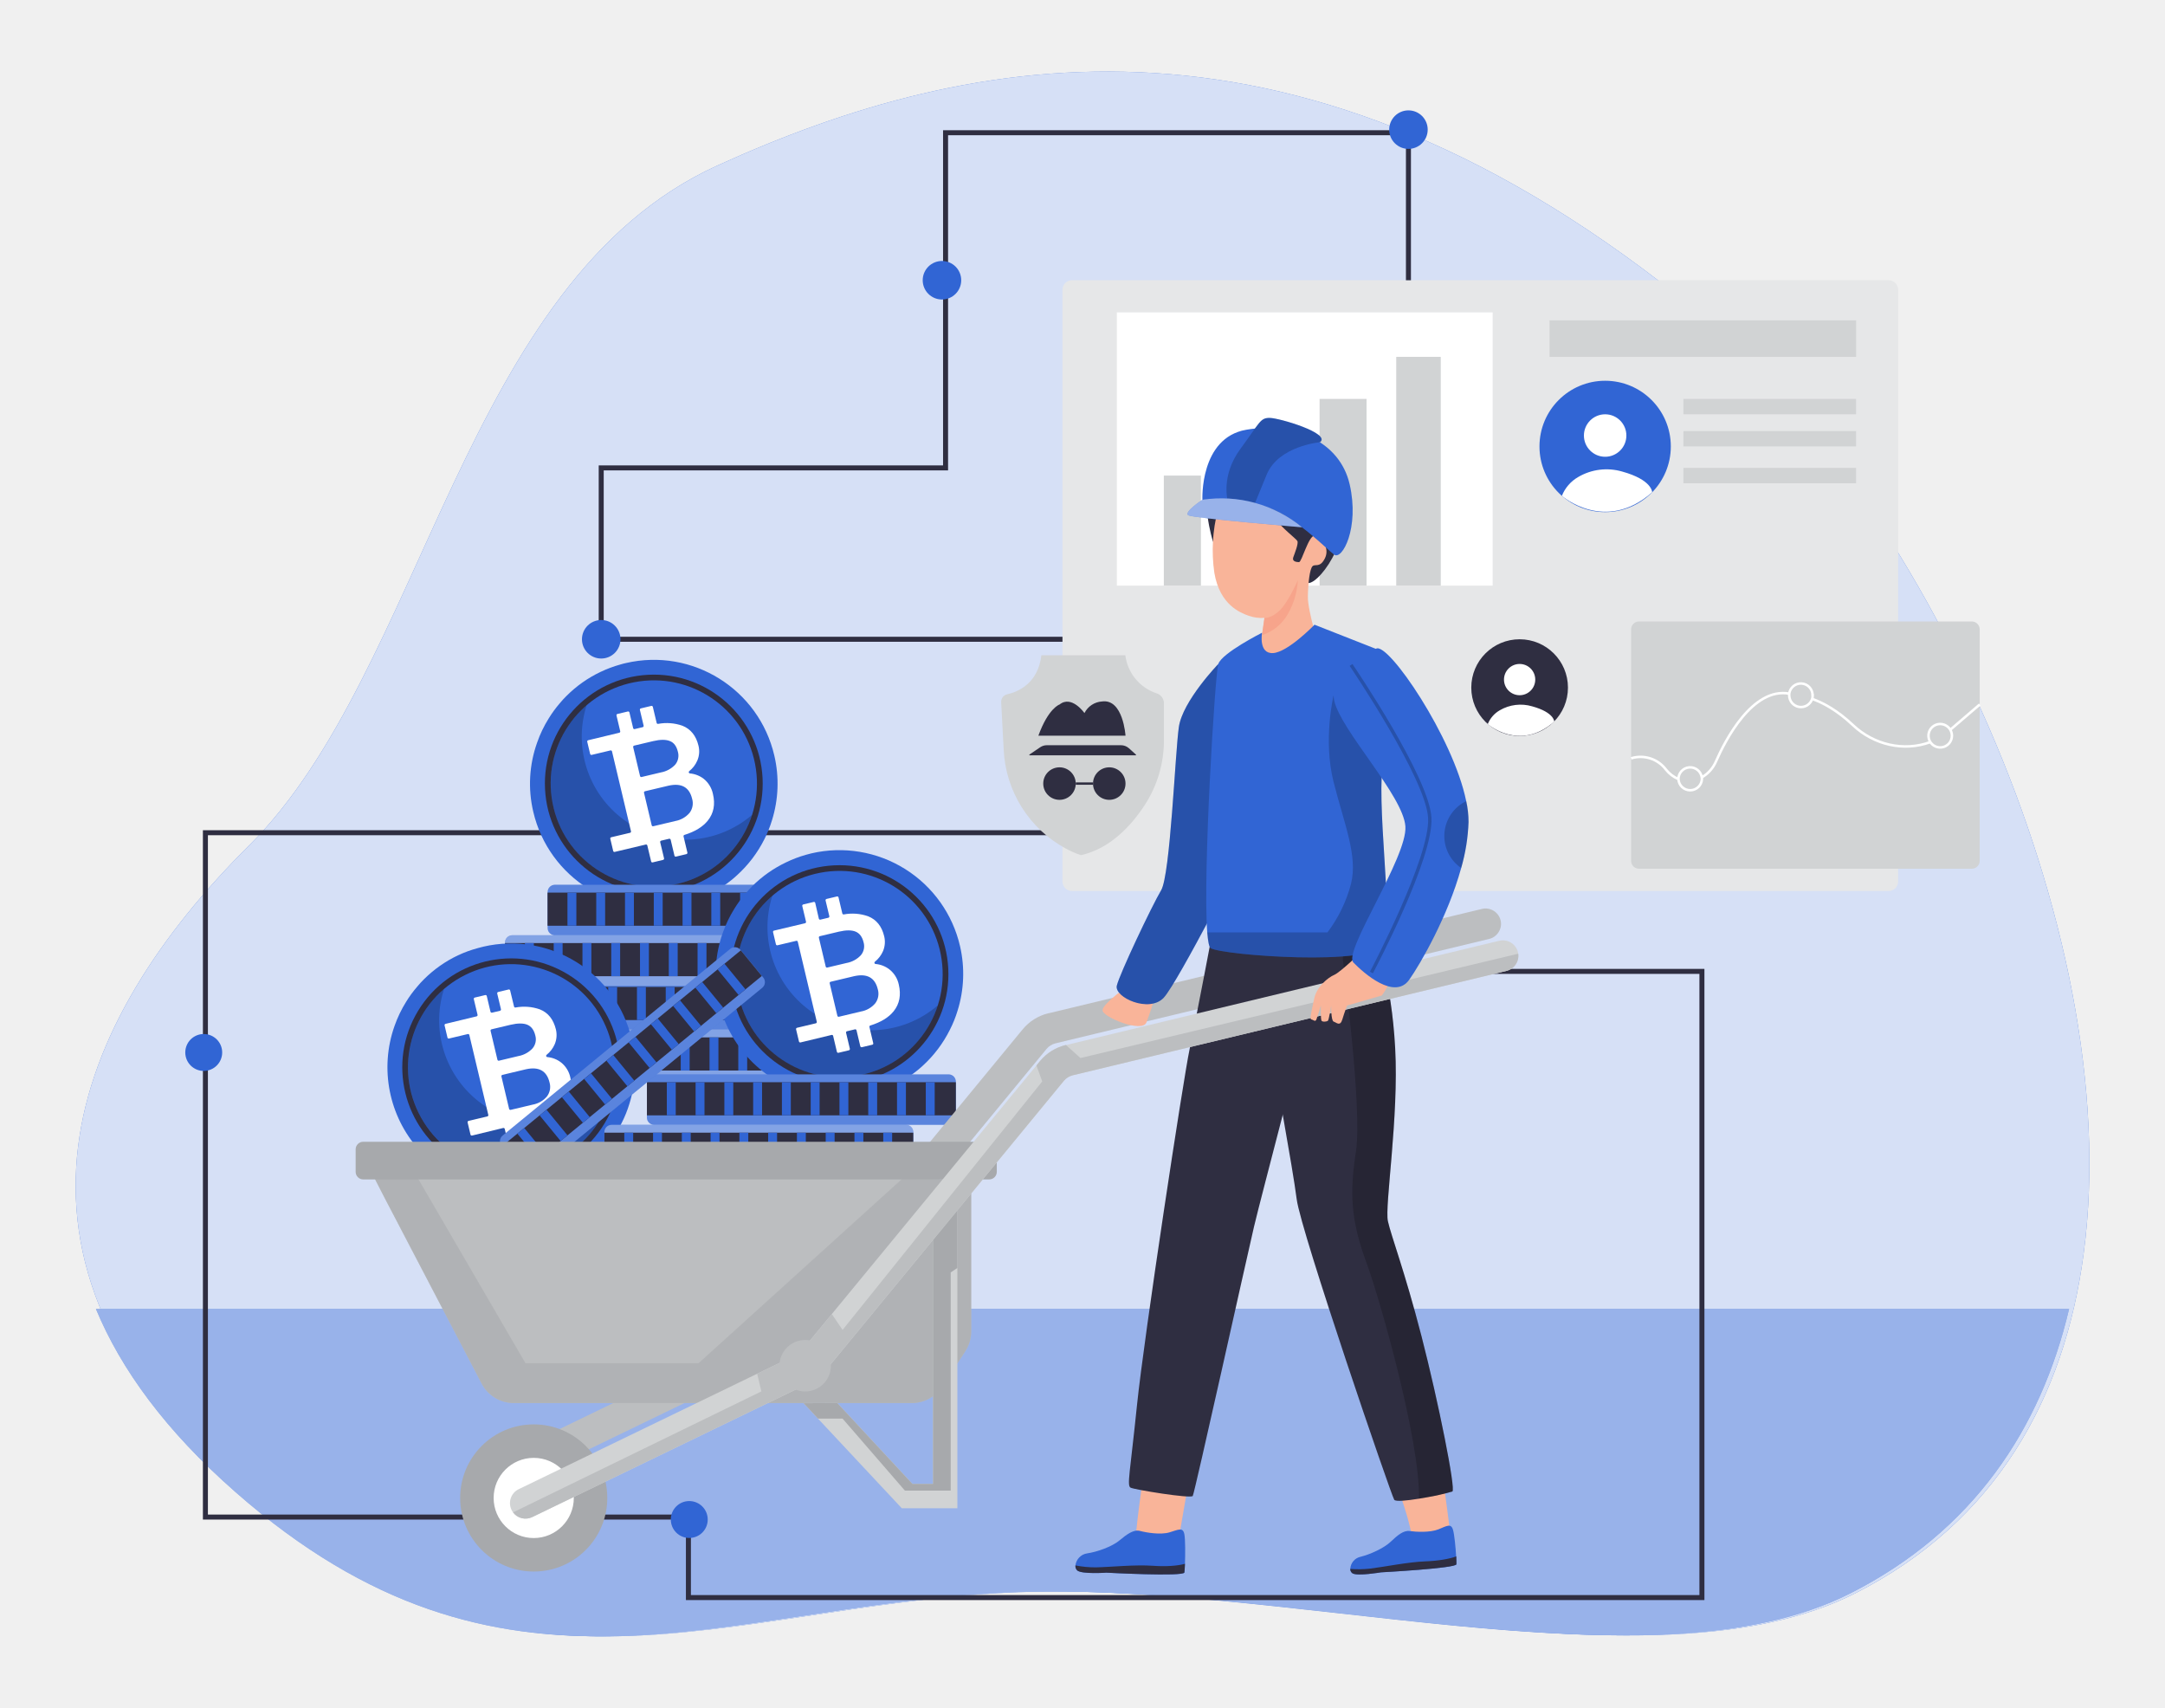
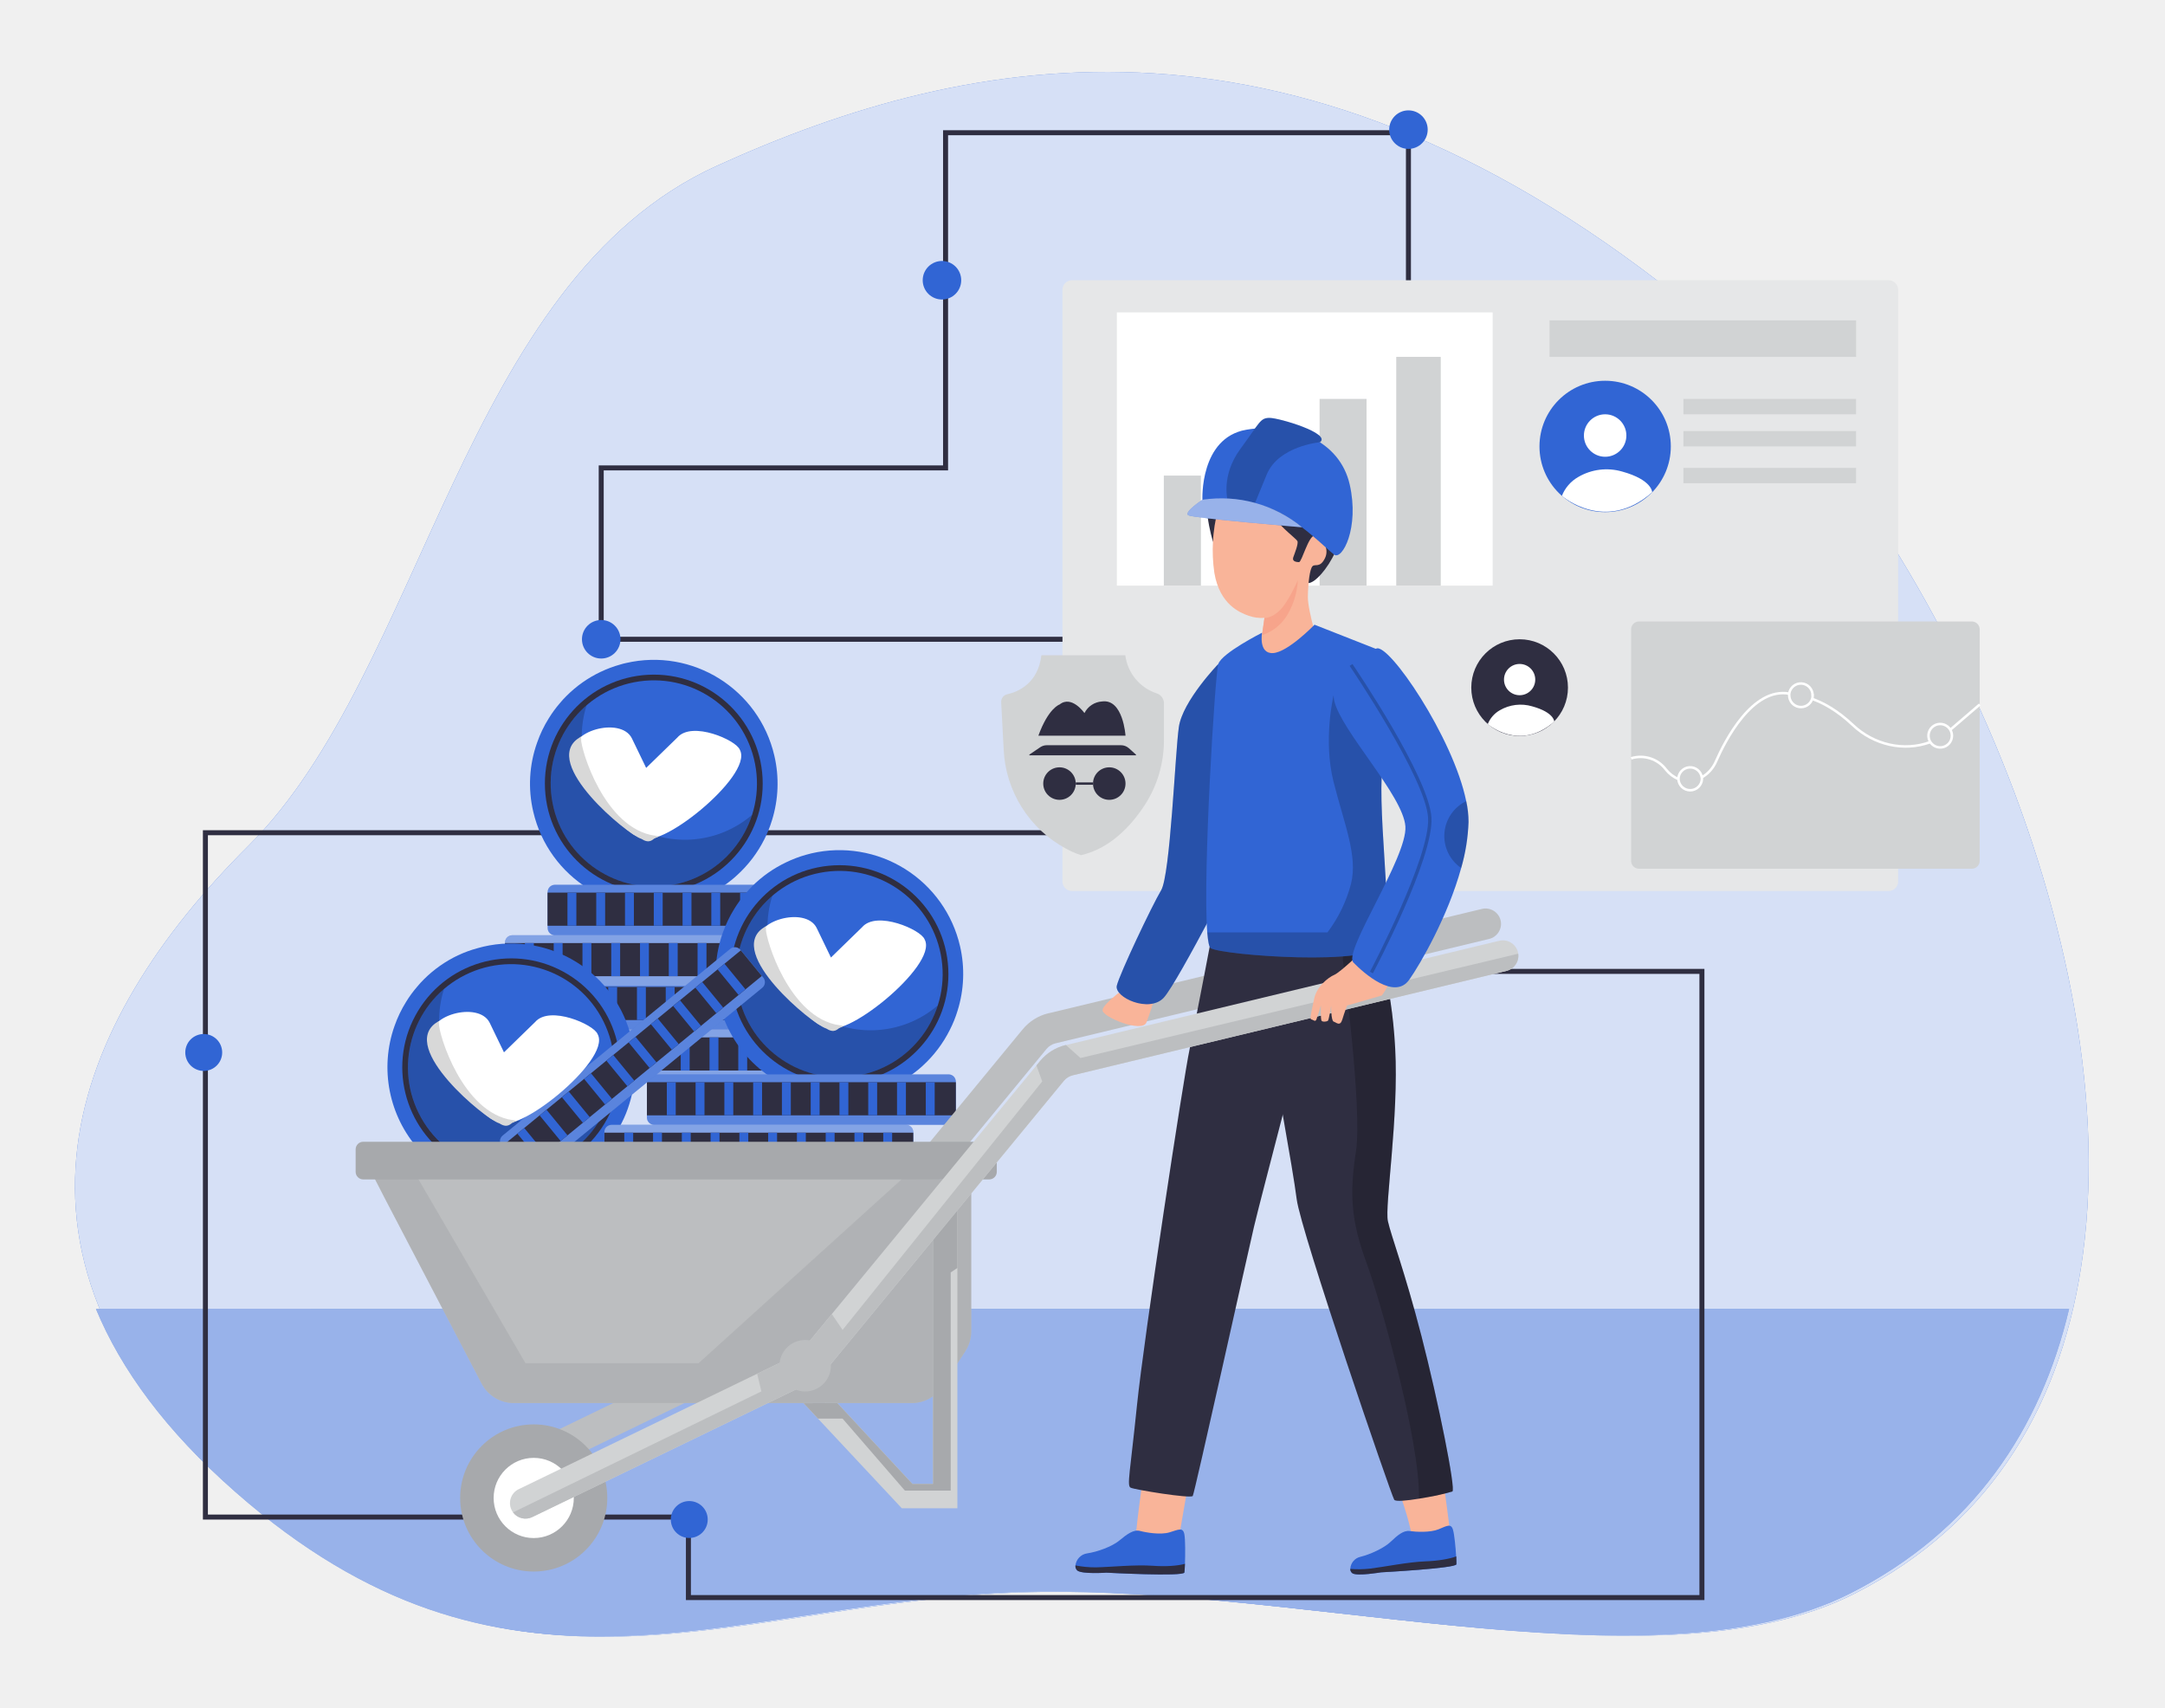
<svg xmlns="http://www.w3.org/2000/svg" id="e7f39c40-0085-46c6-a680-186a893f7a87" data-name="Layer 1" width="865.76" height="682.89" viewBox="0 0 865.76 682.89">
-   <g id="fc31a40d-3507-4bf0-9b18-46605d0ce72c" data-name="freepik--background-simple--inject-1">
+   <g id="fc31a40d-3507-4bf0-9b18-46605d0ce72c" data-name="freepik--background-simple--inject-1" transform="matrix(1, 0, 0, 1, -0.271575, 0.135787)">
    <path d="M833.22,501.23c17.43-131-67.13-305-154.65-376.84C520.45-5.36,389.08,19.73,286.89,66.18S170.21,267.83,99.65,338-11,502.62,96,596.61s193.49,46.23,305.31,40.26,260.31,41,340.59.17C798,608.56,825.58,559.17,833.22,501.23Z" fill="#3165D4" />
    <path d="M833.22,501.23c17.43-131-67.13-305-154.65-376.84C520.45-5.36,389.08,19.73,286.89,66.18S170.21,267.83,99.65,338-11,502.62,96,596.61s193.49,46.23,305.31,40.26,260.31,41,340.59.17C798,608.56,825.58,559.17,833.22,501.23Z" fill="#fff" opacity="0.8" style="isolation:isolate" />
  </g>
  <g id="b5e6a109-0cb2-406d-ba1f-543b6e0728a7" data-name="freepik--Floor--inject-1">
    <path d="M38.36,523.35c10,24.14,27.87,48.72,55.81,73.23,107.05,94,193.48,46.22,305.31,40.25s260.31,41,340.58.17c48.77-24.78,76-65.44,87.35-113.69Z" fill="#3165D4" />
    <path d="M38.36,523.35c10,24.14,27.87,48.72,55.81,73.23,107.05,94,193.48,46.22,305.31,40.25s260.31,41,340.58.17c48.77-24.78,76-65.44,87.35-113.69Z" fill="#fff" opacity="0.5" style="isolation:isolate" />
  </g>
  <polygon points="681.58 639.76 274.29 639.76 274.29 607.57 81.14 607.57 81.14 331.95 424.87 331.95 424.87 333.95 83.14 333.95 83.14 605.57 276.29 605.57 276.29 637.76 679.58 637.76 679.58 389.39 587.26 389.39 587.26 387.39 681.58 387.39 681.58 639.76" fill="#2f2e41" />
  <rect x="424.87" y="112.05" width="334.17" height="244.2" rx="3.79" fill="#e6e7e8" />
  <rect x="652.26" y="248.48" width="139.4" height="98.87" rx="3.16" fill="#d1d3d4" />
  <rect x="446.62" y="124.9" width="150.28" height="109.25" fill="#fff" />
  <rect x="465.4" y="190.15" width="14.83" height="44" fill="#d1d3d4" />
  <rect x="496.05" y="172.35" width="19.77" height="61.79" fill="#d1d3d4" />
  <rect x="527.69" y="159.5" width="18.78" height="74.65" fill="#d1d3d4" />
  <rect x="558.34" y="142.69" width="17.8" height="91.45" fill="#d1d3d4" />
  <rect x="619.64" y="128.09" width="122.6" height="14.6" fill="#d1d3d4" />
  <rect x="673.18" y="159.5" width="69.05" height="6.14" fill="#d1d3d4" />
  <rect x="673.18" y="172.35" width="69.05" height="6.14" fill="#d1d3d4" />
  <rect x="673.18" y="187.08" width="69.05" height="6.14" fill="#d1d3d4" />
  <circle cx="641.88" cy="178.5" r="26.26" fill="#3165D4" />
  <circle cx="641.88" cy="174.14" r="8.49" fill="#fff" />
  <path d="M631.08,190.74a15.09,15.09,0,0,0-6.5,7.51s17.3,15.23,36.1-1.43c0,0,.09-4.94-12-8.28A22.39,22.39,0,0,0,631.08,190.74Z" fill="#fff" />
  <circle cx="607.68" cy="274.93" r="19.33" fill="#2f2e41" />
  <circle cx="607.68" cy="271.72" r="6.25" fill="#fff" />
  <path d="M599.73,284a11.08,11.08,0,0,0-4.79,5.52s12.74,11.22,26.58-1c0,0,.07-3.65-8.8-6.1A16.43,16.43,0,0,0,599.73,284Z" fill="#fff" />
  <line x1="791.67" y1="281.68" x2="779.9" y2="291.78" fill="none" stroke="#fff" stroke-miterlimit="10" />
  <path d="M724.66,279.44c4.17,1.47,9.93,4.46,16.3,10.48,8.37,7.91,20.4,10.7,30.95,6.79" fill="none" stroke="#fff" stroke-miterlimit="10" />
  <path d="M680.52,310.81a13.47,13.47,0,0,0,5.69-6.39c3.69-8.4,14.61-29.73,29.33-27.08" fill="none" stroke="#fff" stroke-miterlimit="10" />
  <path d="M652.27,303.2a12.71,12.71,0,0,1,13.94,4.52,12.65,12.65,0,0,0,5,3.79" fill="none" stroke="#fff" stroke-miterlimit="10" />
  <path d="M680.58,311.49a4.7,4.7,0,0,1-9.39,0v0a4.69,4.69,0,0,1,9.33-.68A3.82,3.82,0,0,1,680.58,311.49Z" fill="none" stroke="#fff" stroke-miterlimit="10" />
  <path d="M724.88,278a5,5,0,0,1-.22,1.46,4.7,4.7,0,0,1-9.17-1.46,4.48,4.48,0,0,1,0-.64,4.69,4.69,0,0,1,9.34.64Z" fill="none" stroke="#fff" stroke-miterlimit="10" />
  <path d="M780.55,294.16a4.69,4.69,0,1,1-.65-2.38A4.69,4.69,0,0,1,780.55,294.16Z" fill="none" stroke="#fff" stroke-miterlimit="10" />
  <path d="M416.44,262H450a18.46,18.46,0,0,0,12.62,15.25,4.17,4.17,0,0,1,2.83,4v14.71A47.49,47.49,0,0,1,457.69,322c-5.42,8.26-13.8,17.31-25.42,19.92a36.8,36.8,0,0,1-5.91-2.56,47.43,47.43,0,0,1-25-39.67l-1-18.91a3.09,3.09,0,0,1,2.4-3.18C407,276.65,415.09,273.35,416.44,262Z" fill="#d1d3d4" />
  <circle cx="423.68" cy="313.3" r="6.5" fill="#2f2e41" />
  <circle cx="443.58" cy="313.3" r="6.5" fill="#2f2e41" />
  <rect x="430.19" y="312.83" width="6.89" height="0.94" fill="#2f2e41" />
  <path d="M411.76,302h42.37a.17.17,0,0,0,.11-.3l-2.8-2.53a4.79,4.79,0,0,0-3.18-1.21H418.63a4.76,4.76,0,0,0-2.66.81l-4.3,2.92A.17.17,0,0,0,411.76,302Z" fill="#2f2e41" />
  <path d="M415.23,294.16h34.85s-.93-14.88-9.42-13.69a8.44,8.44,0,0,0-7,4.64s-5.08-7.31-9.95-3.43C423.68,281.68,419.26,283.09,415.23,294.16Z" fill="#2f2e41" />
  <polygon points="424.87 256.6 239.42 256.6 239.42 186.08 377.12 186.08 377.12 52.07 564.22 52.07 564.22 112.05 562.22 112.05 562.22 54.07 379.12 54.07 379.12 188.08 241.42 188.08 241.42 254.6 424.87 254.6 424.87 256.6" fill="#2f2e41" />
  <circle cx="563.22" cy="51.83" r="7.7" fill="#3165D4" />
  <circle cx="376.68" cy="112.05" r="7.7" fill="#3165D4" />
  <circle cx="240.42" cy="255.6" r="7.7" fill="#3165D4" />
  <circle cx="81.47" cy="420.81" r="7.38" fill="#3165D4" />
  <circle cx="275.63" cy="607.55" r="7.38" fill="#3165D4" />
  <path d="M309.65,302.13A49.17,49.17,0,0,1,308.7,328a47.27,47.27,0,0,1-3.05,7.58,49.31,49.31,0,0,1-10.94,14.38c-.71.66-1.44,1.29-2.2,1.9a47.11,47.11,0,0,1-7.57,5,46.47,46.47,0,0,1-9.41,3.89c-.95.29-1.93.55-2.92.78a49.48,49.48,0,0,1-59.37-37,48.87,48.87,0,0,1,1.54-27.59,47.49,47.49,0,0,1,4.66-9.72,46,46,0,0,1,4.38-6,37,37,0,0,1,2.75-3,48.73,48.73,0,0,1,13.58-9.57,47.87,47.87,0,0,1,7.88-2.95c.74-.23,1.49-.42,2.25-.59A49.48,49.48,0,0,1,309.65,302.13Z" fill="#3165D4" />
  <circle cx="261.44" cy="313.29" r="43.55" transform="translate(-15.77 13.87) rotate(-2.95)" fill="#2f2e41" />
  <circle cx="261.44" cy="313.29" r="41.24" transform="translate(-54.96 55.62) rotate(-11)" fill="#3165D4" />
  <g opacity="0.2">
    <path d="M300.74,325.82A41.24,41.24,0,1,1,234.58,282a41.24,41.24,0,0,0,66.16,43.81Z" />
  </g>
-   <path d="M281.44,311.42a10.52,10.52,0,0,0-5.57-2.18.51.51,0,0,1-.27-.9,10.94,10.94,0,0,0,3.24-4.23,9.31,9.31,0,0,0,.48-5.94q-1.43-6-6.42-8a18.88,18.88,0,0,0-9.75-.74.49.49,0,0,1-.56-.38l-1.53-6.43a.51.51,0,0,0-.61-.38l-4.19,1a.5.5,0,0,0-.37.61l1.49,6.29a.51.51,0,0,1-.38.61l-3.2.76a.51.51,0,0,1-.61-.38l-1.49-6.28a.51.51,0,0,0-.61-.38l-4.19,1a.49.49,0,0,0-.37.61l1.49,6.28a.5.5,0,0,1-.37.61l-12.44,3a.5.5,0,0,0-.38.6l1.16,4.88a.52.52,0,0,0,.61.38l7.52-1.79a.5.5,0,0,1,.61.38l7.59,31.95a.5.5,0,0,1-.37.61l-7.53,1.78a.5.5,0,0,0-.37.61l1.16,4.88a.49.49,0,0,0,.6.37l12.44-2.95a.51.51,0,0,1,.61.38l1.52,6.39a.5.5,0,0,0,.61.37l4.18-1a.51.51,0,0,0,.38-.61L264,336.73a.51.51,0,0,1,.38-.61l3.2-.76a.5.5,0,0,1,.61.37l1.52,6.4a.49.49,0,0,0,.61.37l4.18-1a.52.52,0,0,0,.38-.61l-1.54-6.47a.51.51,0,0,1,.35-.6q6.31-1.95,9.34-5.7,3.56-4.41,2.06-10.7A10.52,10.52,0,0,0,281.44,311.42Zm-10.36-10.84a5.62,5.62,0,0,1-1.09,5.17,10.36,10.36,0,0,1-5.72,3.09l-7.71,1.83a.51.51,0,0,1-.61-.38l-2.75-11.56a.51.51,0,0,1,.38-.61l7.65-1.81q4.29-1,6.68,0C269.5,296.93,270.56,298.37,271.08,300.58ZM275.76,325a9.78,9.78,0,0,1-5.73,3.27l-8.81,2.09a.51.51,0,0,1-.61-.38l-3.08-13a.52.52,0,0,1,.38-.61l9.5-2.25q7.71-1.68,9.37,5.29A6.32,6.32,0,0,1,275.76,325Z" fill="#fff" />
  <path d="M330.26,414.6v14.28a2.9,2.9,0,0,1-2.85,2.94H209.57a2.89,2.89,0,0,1-2.84-2.94V414.6a2.9,2.9,0,0,1,2.84-3H327.41A2.9,2.9,0,0,1,330.26,414.6Z" fill="#3165D4" />
  <path d="M330.26,414.6v14.28a2.9,2.9,0,0,1-2.85,2.94H209.57a2.89,2.89,0,0,1-2.84-2.94V414.6a2.9,2.9,0,0,1,2.84-3H327.41A2.9,2.9,0,0,1,330.26,414.6Z" fill="#fff" opacity="0.4" />
  <rect x="206.73" y="414.78" width="123.53" height="13.25" fill="#2f2e41" />
  <rect x="214.69" y="414.78" width="3.56" height="13.24" fill="#3165D4" />
  <rect x="226.2" y="414.78" width="3.56" height="13.24" fill="#3165D4" />
  <rect x="237.7" y="414.78" width="3.56" height="13.24" fill="#3165D4" />
  <rect x="249.21" y="414.78" width="3.56" height="13.24" fill="#3165D4" />
  <rect x="260.71" y="414.78" width="3.56" height="13.24" fill="#3165D4" />
  <rect x="272.22" y="414.78" width="3.56" height="13.24" fill="#3165D4" />
  <rect x="283.73" y="414.78" width="3.56" height="13.24" fill="#3165D4" />
  <rect x="295.23" y="414.78" width="3.56" height="13.24" fill="#3165D4" />
  <rect x="306.74" y="414.78" width="3.56" height="13.24" fill="#3165D4" />
  <rect x="318.24" y="414.78" width="3.56" height="13.24" fill="#3165D4" />
  <path d="M347.27,394.42V408.7a2.9,2.9,0,0,1-2.84,2.95H226.58a2.9,2.9,0,0,1-2.84-2.95V394.42a2.9,2.9,0,0,1,2.84-2.95H344.43A2.9,2.9,0,0,1,347.27,394.42Z" fill="#3165D4" />
  <path d="M347.27,394.42V408.7a2.9,2.9,0,0,1-2.84,2.95H226.58a2.9,2.9,0,0,1-2.84-2.95V394.42a2.9,2.9,0,0,1,2.84-2.95H344.43A2.9,2.9,0,0,1,347.27,394.42Z" fill="#fff" opacity="0.2" />
  <rect x="223.74" y="394.6" width="123.53" height="13.25" fill="#2f2e41" />
  <rect x="231.7" y="394.61" width="3.56" height="13.24" fill="#3165D4" />
  <rect x="243.21" y="394.61" width="3.56" height="13.24" fill="#3165D4" />
  <rect x="254.71" y="394.61" width="3.56" height="13.24" fill="#3165D4" />
  <rect x="266.22" y="394.61" width="3.56" height="13.24" fill="#3165D4" />
  <rect x="277.73" y="394.61" width="3.56" height="13.24" fill="#3165D4" />
  <rect x="289.23" y="394.61" width="3.56" height="13.24" fill="#3165D4" />
  <rect x="300.74" y="394.61" width="3.56" height="13.24" fill="#3165D4" />
  <rect x="312.24" y="394.61" width="3.56" height="13.24" fill="#3165D4" />
  <rect x="323.75" y="394.61" width="3.56" height="13.24" fill="#3165D4" />
  <rect x="335.26" y="394.61" width="3.56" height="13.24" fill="#3165D4" />
  <path d="M325.48,376.89v14.27a2.9,2.9,0,0,1-2.85,2.95H204.79a2.9,2.9,0,0,1-2.84-2.95V376.89a2.9,2.9,0,0,1,2.84-2.95H322.63A2.9,2.9,0,0,1,325.48,376.89Z" fill="#3165D4" />
  <path d="M325.48,376.89v14.27a2.9,2.9,0,0,1-2.85,2.95H204.79a2.9,2.9,0,0,1-2.84-2.95V376.89a2.9,2.9,0,0,1,2.84-2.95H322.63A2.9,2.9,0,0,1,325.48,376.89Z" fill="#fff" opacity="0.4" />
  <rect x="201.95" y="377.07" width="123.53" height="13.25" fill="#2f2e41" />
  <rect x="209.91" y="377.07" width="3.56" height="13.24" fill="#3165D4" />
  <rect x="221.42" y="377.07" width="3.56" height="13.24" fill="#3165D4" />
  <rect x="232.92" y="377.07" width="3.56" height="13.24" fill="#3165D4" />
  <rect x="244.43" y="377.07" width="3.56" height="13.24" fill="#3165D4" />
  <rect x="255.93" y="377.07" width="3.56" height="13.24" fill="#3165D4" />
  <rect x="267.44" y="377.07" width="3.56" height="13.24" fill="#3165D4" />
  <rect x="278.95" y="377.07" width="3.56" height="13.24" fill="#3165D4" />
  <rect x="290.45" y="377.07" width="3.56" height="13.24" fill="#3165D4" />
  <rect x="301.96" y="377.07" width="3.56" height="13.24" fill="#3165D4" />
  <rect x="313.46" y="377.07" width="3.56" height="13.24" fill="#3165D4" />
  <path d="M342.49,356.71V371a2.9,2.9,0,0,1-2.84,2.95H221.8A2.9,2.9,0,0,1,219,371V356.71a2.9,2.9,0,0,1,2.84-2.95H339.65A2.9,2.9,0,0,1,342.49,356.71Z" fill="#3165D4" />
  <path d="M342.49,356.71V371a2.9,2.9,0,0,1-2.84,2.95H221.8A2.9,2.9,0,0,1,219,371V356.71a2.9,2.9,0,0,1,2.84-2.95H339.65A2.9,2.9,0,0,1,342.49,356.71Z" fill="#fff" opacity="0.2" />
  <rect x="218.96" y="356.89" width="123.53" height="13.25" fill="#2f2e41" />
  <rect x="226.92" y="356.89" width="3.56" height="13.24" fill="#3165D4" />
  <rect x="238.43" y="356.89" width="3.56" height="13.24" fill="#3165D4" />
  <rect x="249.93" y="356.89" width="3.56" height="13.24" fill="#3165D4" />
  <rect x="261.44" y="356.89" width="3.56" height="13.24" fill="#3165D4" />
  <rect x="272.95" y="356.89" width="3.56" height="13.24" fill="#3165D4" />
  <rect x="284.45" y="356.89" width="3.56" height="13.24" fill="#3165D4" />
  <rect x="295.96" y="356.89" width="3.56" height="13.24" fill="#3165D4" />
  <rect x="307.46" y="356.89" width="3.56" height="13.24" fill="#3165D4" />
  <rect x="318.97" y="356.89" width="3.56" height="13.24" fill="#3165D4" />
  <rect x="330.48" y="356.89" width="3.56" height="13.24" fill="#3165D4" />
  <path d="M252.63,415.54a49.17,49.17,0,0,1-.95,25.82,46.15,46.15,0,0,1-3.06,7.59,49.24,49.24,0,0,1-10.93,14.38c-.71.66-1.45,1.29-2.2,1.9a47.79,47.79,0,0,1-7.57,5,47.05,47.05,0,0,1-9.41,3.89c-1,.29-1.94.55-2.92.78a49.47,49.47,0,0,1-57.84-64.64,48.82,48.82,0,0,1,4.66-9.72,46,46,0,0,1,4.39-6,38.83,38.83,0,0,1,2.74-3,49,49,0,0,1,13.58-9.56A48.33,48.33,0,0,1,191,379.1c.74-.23,1.49-.42,2.24-.59A49.49,49.49,0,0,1,252.63,415.54Z" fill="#3165D4" />
  <circle cx="204.42" cy="426.71" r="43.55" transform="translate(-266.41 379.98) rotate(-58.73)" fill="#2f2e41" />
  <circle cx="204.42" cy="426.71" r="41.24" transform="translate(-168.39 135.36) rotate(-26.39)" fill="#3165D4" />
  <g opacity="0.2">
    <path d="M243.71,439.24a41.24,41.24,0,1,1-66.15-43.82,41.24,41.24,0,0,0,66.15,43.82Z" />
  </g>
-   <path d="M224.41,424.84a10.49,10.49,0,0,0-5.57-2.19.5.5,0,0,1-.27-.89,11,11,0,0,0,3.25-4.23,9.47,9.47,0,0,0,.48-5.95c-1-4-3.09-6.68-6.42-8a18.77,18.77,0,0,0-9.75-.74.51.51,0,0,1-.57-.38L204,396a.49.49,0,0,0-.61-.37l-4.18,1a.52.52,0,0,0-.38.61l1.5,6.29a.52.52,0,0,1-.38.61l-3.2.76a.51.51,0,0,1-.61-.38l-1.49-6.29a.5.5,0,0,0-.61-.37l-4.19,1a.52.52,0,0,0-.38.61l1.5,6.29a.52.52,0,0,1-.38.61l-12.43,3a.51.51,0,0,0-.38.61l1.16,4.88a.5.5,0,0,0,.61.37l7.52-1.78a.5.5,0,0,1,.61.37l7.59,31.95a.51.51,0,0,1-.38.61l-7.52,1.79a.51.51,0,0,0-.38.61l1.16,4.88a.5.5,0,0,0,.61.37L201.23,451a.5.5,0,0,1,.61.37l1.51,6.39a.51.51,0,0,0,.61.38l4.19-1a.52.52,0,0,0,.38-.61L207,450.15a.49.49,0,0,1,.37-.61l3.2-.76a.49.49,0,0,1,.61.37l1.52,6.39a.52.52,0,0,0,.61.38l4.19-1a.49.49,0,0,0,.37-.61l-1.53-6.47a.51.51,0,0,1,.34-.6q6.33-2,9.35-5.7,3.54-4.41,2.05-10.69A10.43,10.43,0,0,0,224.41,424.84ZM214.06,414a5.58,5.58,0,0,1-1.1,5.17,10.27,10.27,0,0,1-5.71,3.09l-7.72,1.84a.52.52,0,0,1-.61-.38l-2.74-11.56a.5.5,0,0,1,.37-.61l7.65-1.82q4.31-1,6.69,0T214.06,414Zm4.67,24.39a9.76,9.76,0,0,1-5.72,3.28l-8.81,2.09a.52.52,0,0,1-.61-.38l-3.08-13a.51.51,0,0,1,.38-.61l9.5-2.26q7.71-1.66,9.37,5.3A6.3,6.3,0,0,1,218.73,438.38Z" fill="#fff" />
  <path d="M383.91,378.32a49.17,49.17,0,0,1-1,25.82,46.15,46.15,0,0,1-3.06,7.59A49.24,49.24,0,0,1,369,426.11c-.71.66-1.45,1.28-2.2,1.9a47.06,47.06,0,0,1-7.57,5,46.5,46.5,0,0,1-9.41,3.9c-1,.29-1.94.55-2.92.78A49.47,49.47,0,0,1,289,373.06a48.82,48.82,0,0,1,4.66-9.72,46.78,46.78,0,0,1,4.39-6c.86-1,1.78-2,2.74-3a49,49,0,0,1,13.58-9.56,47.45,47.45,0,0,1,7.89-3c.74-.22,1.49-.41,2.24-.59A49.5,49.5,0,0,1,383.91,378.32Z" fill="#3165D4" />
  <circle cx="335.7" cy="389.49" r="43.55" transform="translate(-19.59 17.79) rotate(-2.95)" fill="#2f2e41" />
  <circle cx="335.7" cy="389.49" r="41.24" transform="translate(-68.13 71.18) rotate(-11)" fill="#3165D4" />
  <g opacity="0.2">
    <path d="M375,402a41.24,41.24,0,1,1-66.15-43.82A41.24,41.24,0,0,0,375,402Z" />
  </g>
-   <path d="M355.69,387.62a10.49,10.49,0,0,0-5.57-2.19.5.5,0,0,1-.27-.89,11,11,0,0,0,3.25-4.23,9.47,9.47,0,0,0,.48-5.95q-1.43-6-6.42-8a18.77,18.77,0,0,0-9.75-.74.51.51,0,0,1-.57-.38l-1.53-6.44a.49.49,0,0,0-.61-.37l-4.18,1a.51.51,0,0,0-.38.61l1.5,6.29a.52.52,0,0,1-.38.61l-3.2.76a.51.51,0,0,1-.61-.38L326,361a.5.5,0,0,0-.61-.37l-4.19,1a.52.52,0,0,0-.38.61l1.5,6.29a.52.52,0,0,1-.38.61l-12.43,2.95a.51.51,0,0,0-.38.61l1.16,4.88a.5.5,0,0,0,.61.37l7.52-1.78a.5.5,0,0,1,.61.37l7.59,32a.51.51,0,0,1-.38.61l-7.52,1.79a.51.51,0,0,0-.38.61l1.16,4.87a.51.51,0,0,0,.61.38l12.44-3a.5.5,0,0,1,.61.37l1.51,6.39a.51.51,0,0,0,.61.38l4.19-1a.52.52,0,0,0,.38-.61l-1.52-6.4a.5.5,0,0,1,.37-.61l3.21-.76a.5.5,0,0,1,.6.38l1.52,6.39a.52.52,0,0,0,.61.38l4.19-1a.49.49,0,0,0,.37-.61l-1.53-6.47a.51.51,0,0,1,.34-.6q6.33-1.95,9.35-5.7,3.54-4.41,2.05-10.7A10.41,10.41,0,0,0,355.69,387.62Zm-10.35-10.85a5.58,5.58,0,0,1-1.1,5.17,10.33,10.33,0,0,1-5.71,3.09l-7.72,1.83a.5.5,0,0,1-.61-.37l-2.74-11.56a.5.5,0,0,1,.37-.61l7.65-1.82q4.31-1,6.69,0T345.34,376.77ZM350,401.16a9.7,9.7,0,0,1-5.72,3.27l-8.81,2.1a.52.52,0,0,1-.61-.38l-3.08-13a.51.51,0,0,1,.38-.61l9.5-2.26q7.71-1.67,9.37,5.29A6.32,6.32,0,0,1,350,401.16Z" fill="#fff" />
  <path d="M365.21,452.69V467a2.9,2.9,0,0,1-2.84,2.95H244.53a2.9,2.9,0,0,1-2.85-2.95V452.69a2.9,2.9,0,0,1,2.85-2.95H362.37A2.9,2.9,0,0,1,365.21,452.69Z" fill="#3165D4" />
  <path d="M365.21,452.69V467a2.9,2.9,0,0,1-2.84,2.95H244.53a2.9,2.9,0,0,1-2.85-2.95V452.69a2.9,2.9,0,0,1,2.85-2.95H362.37A2.9,2.9,0,0,1,365.21,452.69Z" fill="#fff" opacity="0.4" />
  <rect x="241.68" y="452.88" width="123.53" height="13.25" fill="#2f2e41" />
  <rect x="249.64" y="452.88" width="3.56" height="13.24" fill="#3165D4" />
  <rect x="261.15" y="452.88" width="3.56" height="13.24" fill="#3165D4" />
  <rect x="272.66" y="452.88" width="3.56" height="13.24" fill="#3165D4" />
  <rect x="284.16" y="452.88" width="3.56" height="13.24" fill="#3165D4" />
  <rect x="295.67" y="452.88" width="3.56" height="13.24" fill="#3165D4" />
  <rect x="307.18" y="452.88" width="3.56" height="13.24" fill="#3165D4" />
  <rect x="318.68" y="452.88" width="3.56" height="13.24" fill="#3165D4" />
  <rect x="330.19" y="452.88" width="3.56" height="13.24" fill="#3165D4" />
  <rect x="341.69" y="452.88" width="3.56" height="13.24" fill="#3165D4" />
  <rect x="353.2" y="452.88" width="3.56" height="13.24" fill="#3165D4" />
  <path d="M382.23,432.52v14.27a2.9,2.9,0,0,1-2.85,2.95H261.54a2.9,2.9,0,0,1-2.84-2.95V432.52a2.9,2.9,0,0,1,2.84-2.95H379.38A2.9,2.9,0,0,1,382.23,432.52Z" fill="#3165D4" />
  <path d="M382.23,432.52v14.27a2.9,2.9,0,0,1-2.85,2.95H261.54a2.9,2.9,0,0,1-2.84-2.95V432.52a2.9,2.9,0,0,1,2.84-2.95H379.38A2.9,2.9,0,0,1,382.23,432.52Z" fill="#fff" opacity="0.2" />
  <rect x="258.7" y="432.7" width="123.53" height="13.25" fill="#2f2e41" />
  <rect x="266.66" y="432.7" width="3.56" height="13.24" fill="#3165D4" />
  <rect x="278.16" y="432.7" width="3.56" height="13.24" fill="#3165D4" />
  <rect x="289.67" y="432.7" width="3.56" height="13.24" fill="#3165D4" />
  <rect x="301.18" y="432.7" width="3.56" height="13.24" fill="#3165D4" />
  <rect x="312.68" y="432.7" width="3.56" height="13.24" fill="#3165D4" />
  <rect x="324.19" y="432.7" width="3.56" height="13.24" fill="#3165D4" />
  <rect x="335.69" y="432.7" width="3.56" height="13.24" fill="#3165D4" />
  <rect x="347.2" y="432.7" width="3.56" height="13.24" fill="#3165D4" />
  <rect x="358.71" y="432.7" width="3.56" height="13.24" fill="#3165D4" />
  <rect x="370.21" y="432.7" width="3.56" height="13.24" fill="#3165D4" />
  <path d="M296.13,379.82l9.06,11a2.91,2.91,0,0,1-.33,4.09l-91.11,74.73a2.9,2.9,0,0,1-4.07-.47l-9.06-11a2.91,2.91,0,0,1,.33-4.09l91.11-74.73A2.89,2.89,0,0,1,296.13,379.82Z" fill="#3165D4" />
  <path d="M296.13,379.82l9.06,11a2.91,2.91,0,0,1-.33,4.09l-91.11,74.73a2.9,2.9,0,0,1-4.07-.47l-9.06-11a2.91,2.91,0,0,1,.33-4.09l91.11-74.73A2.89,2.89,0,0,1,296.13,379.82Z" fill="#fff" opacity="0.2" />
  <rect x="190.93" y="417.63" width="123.53" height="13.25" transform="translate(-211.75 256.5) rotate(-39.36)" fill="#2f2e41" />
  <rect x="210.69" y="450.63" width="3.56" height="13.24" transform="translate(-241.8 238.47) rotate(-39.36)" fill="#3165D4" />
  <rect x="219.59" y="443.33" width="3.56" height="13.24" transform="translate(-235.15 242.46) rotate(-39.36)" fill="#3165D4" />
  <rect x="228.48" y="436.04" width="3.56" height="13.24" transform="translate(-228.5 246.45) rotate(-39.36)" fill="#3165D4" />
  <rect x="237.38" y="428.74" width="3.56" height="13.24" transform="translate(-221.86 250.44) rotate(-39.36)" fill="#3165D4" />
  <rect x="246.28" y="421.44" width="3.56" height="13.24" transform="translate(-215.21 254.42) rotate(-39.36)" fill="#3165D4" />
  <rect x="255.17" y="414.14" width="3.56" height="13.24" transform="translate(-208.57 258.4) rotate(-39.36)" fill="#3165D4" />
  <rect x="264.07" y="406.85" width="3.56" height="13.24" transform="translate(-201.92 262.39) rotate(-39.36)" fill="#3165D4" />
  <rect x="272.96" y="399.55" width="3.56" height="13.24" transform="translate(-195.27 266.38) rotate(-39.36)" fill="#3165D4" />
  <rect x="281.86" y="392.25" width="3.56" height="13.24" transform="translate(-188.63 270.37) rotate(-39.36)" fill="#3165D4" />
  <rect x="290.76" y="384.95" width="3.56" height="13.24" transform="translate(-181.98 274.36) rotate(-39.36)" fill="#3165D4" />
  <path d="M529.81,227.73c-4.22,5.57-6.46,5.37-6.46,5.37L511.6,228l-1.43-.61-25.11-10.84h0c-.11-.37-5.66-17.85-.1-27.28,7.19-4.67,23.69-12.37,43-1.6h0c2.89,3.67,2.62,7.6.49,11.1h0c.25,0,7.78.92,8.36,8.11S534,222.17,529.81,227.73Z" fill="#2f2e41" />
  <path d="M487,204a63.25,63.25,0,0,0-1.4,25c2.16,12.85,10.37,16,13.75,17.21a15.72,15.72,0,0,0,6.27.84l-1,6.83s-6,12.75,5.51,13.52a20.62,20.62,0,0,0,17.57-7.84s-4.77-15.33-4.7-20.94.79-11.2,1.87-12.24,3,.86,5-3.26-1.62-9-4.12-9-5.18,10.65-6.29,10.64-2.87-.31-2.3-1.92,2.18-5.56,1.64-6.53-6.38-5.35-8.41-8.49a16,16,0,0,1-2.31-4.55s-3.16,2.52-10.43,2.29S487,204,487,204Z" fill="#f9b499" />
  <path d="M505.66,247.09s2.85.2,6.23-3.17S519,232,519,232a30.2,30.2,0,0,1-4,13.49,18.41,18.41,0,0,1-10.29,8.46Z" fill="#f7a48b" />
  <path d="M595.48,375.42,422.09,417.16a6.61,6.61,0,0,0-3.58,2.23L323.28,535.1a19.19,19.19,0,0,1-6.41,5l-111,53.71a6.19,6.19,0,0,1-7.67-1.88,5.43,5.43,0,0,1-.61-1,6.21,6.21,0,0,1,2.88-8.28l95.34-46.14L311.47,529a6.71,6.71,0,0,0,2.24-1.75l12-14.56,81.82-99.4,1.44-1.75a19.15,19.15,0,0,1,10.25-6.41l.14,0,173.24-41.71a6.2,6.2,0,0,1,7.48,4.58c.05.2.09.41.12.61A6.2,6.2,0,0,1,595.48,375.42Z" fill="#bcbec0" />
  <path d="M451.49,393.86s-10.37,7.25-10.59,10,15.78,9.24,17.52,5a110.39,110.39,0,0,0,3.51-10.87Z" fill="#f9b499" />
  <path d="M487.17,265.5s-14.26,14.78-15.76,25.18-3.4,59.11-7.1,65.31-16.6,33.42-17.71,38.1,13,11.09,18.79,4.79,33-59.83,33-59.83Z" fill="#3165D4" />
  <path d="M487.17,265.5s-14.26,14.78-15.76,25.18-3.4,59.11-7.1,65.31-16.6,33.42-17.71,38.1,13,11.09,18.79,4.79,33-59.83,33-59.83Z" opacity="0.2" style="isolation:isolate" />
  <path d="M457,591.35s-3.41,23.91-2.72,24.77,16.9,1.17,17.09-.57,3.6-21.11,3.6-21.11Z" fill="#f9b499" />
  <path d="M485.47,369.5s-7.45,39.3-9.79,50.16-18.24,115.08-21,142.09-4.14,32.27-2.56,33.07,24.1,4.47,24.85,3.31,21.5-94.89,24.49-107.64,21.48-81.75,24.18-96.18S494.25,348.63,485.47,369.5Z" fill="#2f2e41" />
  <path d="M560,597.78s2.65,7.79,3.46,11.31,1.59,6.28,1.59,6.28,5.18-.36,7.92-.31,6.93.28,7-.9-2.3-18.44-2.3-18.44Z" fill="#f9b499" />
  <path d="M580.78,596.34a87.09,87.09,0,0,1-10.14,2.32l-1,.18c-.74.14-1.49.26-2.23.38-4.87.8-9.32,1.24-9.87.44-1.21-1.79-37.36-107.25-39-120.13s-9-52.47-10.84-63.62-5.23-36-5.23-36,20.94-5.44,35.18-6c6.65-.25,11.83.56,12.75,3.49,0,0,6,13.95,7.51,41.67s-4.25,63.11-2.91,69.18,6.68,19.8,13.44,46S582.24,595.62,580.78,596.34Z" fill="#2f2e41" />
  <path d="M582.4,625.44c-.11,1.61-30.16,3.23-30.16,3.23s-9.49,1.62-11.41.38a2.08,2.08,0,0,1-.87-1.74,5.23,5.23,0,0,1,4.09-4.86c3.82-.93,9.37-3.44,12.06-6s5.12-4.64,7.6-4.29,8.13.67,11.49-.68,5-2.52,5.82.12c.57,1.85,1.07,7.14,1.28,10.68C582.39,623.77,582.43,625,582.4,625.44Z" fill="#3165D4" />
  <path d="M582.4,625.44c-.11,1.61-30.16,3.23-30.16,3.23s-9.49,1.62-11.41.38a2.08,2.08,0,0,1-.87-1.74,42.43,42.43,0,0,0,8-.14c5.68-.69,15-2.62,22.09-2.89,5.14-.19,9.73-1,12.29-2C582.39,623.77,582.43,625,582.4,625.44Z" fill="#2f2e41" />
  <path d="M473.62,628.72c-.27,1.75-31.15.08-31.15.08s-9.86.69-11.7-.89a2.38,2.38,0,0,1-.71-2,5.51,5.51,0,0,1,4.67-4.82c4-.58,9.93-2.68,12.93-5.18s5.71-4.47,8.21-3.8,8.24,1.65,11.81.57,5.38-2.18,5.94.79c.39,2.08.37,7.91.23,11.79C473.79,626.9,473.7,628.2,473.62,628.72Z" fill="#3165D4" />
  <path d="M473.62,628.72c-.27,1.75-31.15.08-31.15.08s-9.86.69-11.7-.89a2.38,2.38,0,0,1-.71-2,41.41,41.41,0,0,0,8.15.77c5.87-.11,15.62-1.15,22.87-.63,5.27.38,10,0,12.77-.79C473.79,626.9,473.7,628.2,473.62,628.72Z" fill="#2f2e41" />
  <g opacity="0.2" style="isolation:isolate">
    <path d="M580.78,596.34a107.66,107.66,0,0,1-13.36,2.88c.55-23.31-15.92-80.68-20.91-94.15-6.21-16.78-6.94-27.66-4.28-44.64S537,383.77,537,383.77a85.46,85.46,0,0,1,.66-9.79c6.65-.25,11.83.56,12.74,3.49,0,0,6,13.95,7.52,41.67s-4.25,63.11-2.91,69.18,6.68,19.8,13.44,46S582.24,595.62,580.78,596.34Z" />
  </g>
  <path d="M553.38,377.5c-4.23,9-64.29,4.47-69.2,1.63-.67-.38-1.12-2.65-1.41-6.32-1.85-23.41,3.15-103.49,4.4-107.31,1.44-4.41,17.52-12.52,17.52-12.52s-1.55,8.51,4.42,8.14,16.55-11.34,16.55-11.34l25.43,10A143.36,143.36,0,0,1,554.55,288a70,70,0,0,1-1.17,14.23C549.78,320.27,557.62,368.54,553.38,377.5Z" fill="#3165D4" />
  <path d="M553.38,377.5c-4.23,9-64.29,4.47-69.2,1.63-.67-.38-1.12-2.65-1.41-6.32h48.06a55.51,55.51,0,0,0,9.44-19.48c2.76-11.22-2.76-23.91-7-40.74s0-34.54,0-34.54l21.24,10a70,70,0,0,1-1.17,14.23C549.78,320.27,557.62,368.54,553.38,377.5Z" opacity="0.2" style="isolation:isolate" />
  <circle cx="213.43" cy="598.93" r="29.42" fill="#a7a9ac" />
  <circle cx="213.43" cy="598.93" r="16.03" fill="#fff" />
  <path d="M388.37,471.56v60.75a14.62,14.62,0,0,1-2.37,8l-9.19,14.08A14.6,14.6,0,0,1,364.57,561h-159a14.6,14.6,0,0,1-13-7.85l-38.84-74.33L149.21,470l17.32.11,194.18,1.25Z" fill="#bcbec0" />
  <g opacity="0.53">
    <path d="M388.37,471.56v60.75a14.62,14.62,0,0,1-2.37,8l-9.19,14.08A14.6,14.6,0,0,1,364.57,561h-159a14.6,14.6,0,0,1-13-7.85l-38.84-74.33L149.21,470l17.32.11,43.62,74.94h69.18l81.38-73.69Z" fill="#a7a9ac" />
  </g>
  <rect x="142.22" y="456.51" width="256.39" height="15.06" rx="3.04" fill="#a7a9ac" />
  <path d="M602.43,388.19,429,429.93a6.77,6.77,0,0,0-3.58,2.23L330.23,547.87a19.15,19.15,0,0,1-6.4,5l-111,53.71a6.19,6.19,0,0,1-7.67-1.88,5.93,5.93,0,0,1-.61-1,6.2,6.2,0,0,1,2.88-8.28l95.35-46.15,15.62-7.56a6.61,6.61,0,0,0,2.24-1.76l12-14.56L414.46,426l1.43-1.74a19.09,19.09,0,0,1,10.25-6.41l.14,0,173.25-41.7a6.21,6.21,0,0,1,7.48,4.57c0,.21.08.41.11.62A6.2,6.2,0,0,1,602.43,388.19Z" fill="#d1d3d4" />
  <polygon points="382.84 483.96 382.84 603.05 360.62 603.05 327.11 567.21 321.35 561.04 334.85 560.98 364.87 593.31 373.1 593.31 373.1 495.79 382.84 483.96" fill="#d1d3d4" />
  <polygon points="382.84 483.96 382.84 506.98 380.18 508.76 380.18 595.99 361.86 595.99 336.94 567.21 327.11 567.21 321.35 561.04 334.85 560.98 364.87 593.31 373.1 593.31 373.1 495.79 382.84 483.96" fill="#a7a9ac" />
  <path d="M602.43,388.19,429,429.93a6.77,6.77,0,0,0-3.58,2.23L330.23,547.87a19.15,19.15,0,0,1-6.4,5l-111,53.71a6.19,6.19,0,0,1-7.67-1.88l99.31-48.38-1.69-7.05,15.62-7.56a6.61,6.61,0,0,0,2.24-1.76l12-14.56,4.3,6.35,79.83-99.35-2.31-6.4,1.43-1.74a19.09,19.09,0,0,1,10.25-6.41l.14,0,5.79,5.19,175.05-41.7A6.2,6.2,0,0,1,602.43,388.19Z" fill="#bcbec0" />
  <circle cx="321.98" cy="546.06" r="10.29" fill="#bcbec0" />
  <path d="M545,380.05s-9,8.71-11.46,9.74-7,4.72-8,9.45-1.92,8.29-1.18,8.35,1.61,1.22,2.07,0,1.77-5.56,1.77-5.56-.15,5.58.29,6.12,2.07.34,2.51,0,1.33-6.12,1.33-6.12-.12,6.1,1,6.45,2.58,2.08,3.46-.89,1.92-5.56,1.92-5.56l13.87-4c4.14-5.6,3.87-9.59,3.87-9.59Z" fill="#f9b499" />
  <path d="M587.25,328.68a75.66,75.66,0,0,1-2.94,18.38C579,366.37,568,385.42,563.56,391.7c-5.87,8.33-18.15-2.54-22.36-6.87S562.9,342.7,562,330.39s-25.68-38.17-28.43-50.12,16.74-20.92,16.74-20.92c4.82-2.72,30.89,35.6,36,60.95A38.93,38.93,0,0,1,587.25,328.68Z" fill="#3165D4" />
  <path d="M587.25,328.68a75.66,75.66,0,0,1-2.94,18.38,15.49,15.49,0,0,1,2.06-26.76A38.93,38.93,0,0,1,587.25,328.68Z" opacity="0.2" style="isolation:isolate" />
  <path d="M549,389.15l-1.17-.62c.24-.46,24.12-45.72,23.25-61.51S540,266.7,539.72,266.25l1.1-.75c1.25,1.84,30.71,45.29,31.6,61.45S550,387.28,549,389.15Z" opacity="0.2" style="isolation:isolate" />
  <path d="M480.83,199.82s-1.15-24.8,17.58-28,37.32,4.42,41.31,21.84-3,30.45-6.2,28.1-14.35-14.05-25.4-18.42S480.83,199.82,480.83,199.82Z" fill="#3165D4" />
  <path d="M527.87,176.81s-16.64,1.46-21.36,13l-4.72,11.52L490.9,200s-2.71-9.88,5.12-20.51,7.88-12.4,11.69-12.4S532.39,173.28,527.87,176.81Z" fill="#3165D4" />
  <path d="M527.87,176.81s-16.64,1.46-21.36,13l-4.72,11.52L490.9,200s-2.71-9.88,5.12-20.51,7.88-12.4,11.69-12.4S532.39,173.28,527.87,176.81Z" opacity="0.2" style="isolation:isolate" />
  <path d="M480.83,199.82s-7.63,5-5.63,6.2,45.49,4.8,45.49,4.8A50.85,50.85,0,0,0,480.83,199.82Z" fill="#3165D4" />
  <path d="M480.83,199.82s-7.63,5-5.63,6.2,45.49,4.8,45.49,4.8A50.85,50.85,0,0,0,480.83,199.82Z" fill="#fff" opacity="0.5" style="isolation:isolate" />
+   <g>
+     <path style="fill: rgb(255, 255, 255); stroke: rgb(255, 255, 255); transform-box: fill-box; transform-origin: 50% 50%;" d="M 345.083 371.096 L 332.139 383.689 L 326.125 371.243 C 322 362.914 301.067 368.568 303.882 377.716 C 302.088 382.919 327.037 413.006 330.307 409.573 C 335.554 417.118 374.719 385.675 369.301 375.823 C 367.957 372.185 350.582 364.581 345.083 371.096 Z" />
+     <path style="fill: rgb(216, 216, 216); stroke: rgb(216, 216, 216); transform-box: fill-box; transform-origin: 50% 50%;" d="M 330.57 410.761 C 325.015 409.124 290.756 380.707 305.74 371.241 C 305.659 375.597 315.127 407.426 335.671 410.453 C 334.488 410.972 333.798 412.801 330.57 410.761 Z" />
+   </g>
+   <g transform="matrix(1, 0, 0, 1, -73.89523, -75.81776)">
+     <path style="fill: rgb(255, 255, 255); stroke: rgb(255, 255, 255); transform-box: fill-box; transform-origin: 50% 50%;" d="M 345.083 371.096 L 332.139 383.689 L 326.125 371.243 C 322 362.914 301.067 368.568 303.882 377.716 C 302.088 382.919 327.037 413.006 330.307 409.573 C 335.554 417.118 374.719 385.675 369.301 375.823 C 367.957 372.185 350.582 364.581 345.083 371.096 Z" />
+     <path style="fill: rgb(216, 216, 216); stroke: rgb(216, 216, 216); transform-box: fill-box; transform-origin: 50% 50%;" d="M 330.57 410.761 C 325.015 409.124 290.756 380.707 305.74 371.241 C 305.659 375.597 315.127 407.426 335.671 410.453 C 334.488 410.972 333.798 412.801 330.57 410.761 Z" />
+   </g>
+   <g transform="matrix(1, 0, 0, 1, -130.751, 37.91032)">
+     <path style="fill: rgb(255, 255, 255); stroke: rgb(255, 255, 255); transform-box: fill-box; transform-origin: 50% 50%;" d="M 345.083 371.096 L 332.139 383.689 L 326.125 371.243 C 322 362.914 301.067 368.568 303.882 377.716 C 302.088 382.919 327.037 413.006 330.307 409.573 C 335.554 417.118 374.719 385.675 369.301 375.823 C 367.957 372.185 350.582 364.581 345.083 371.096 Z" />
+     <path style="fill: rgb(216, 216, 216); stroke: rgb(216, 216, 216); transform-box: fill-box; transform-origin: 50% 50%;" d="M 330.57 410.761 C 325.015 409.124 290.756 380.707 305.74 371.241 C 305.659 375.597 315.127 407.426 335.671 410.453 C 334.488 410.972 333.798 412.801 330.57 410.761 Z" />
+   </g>
</svg>
